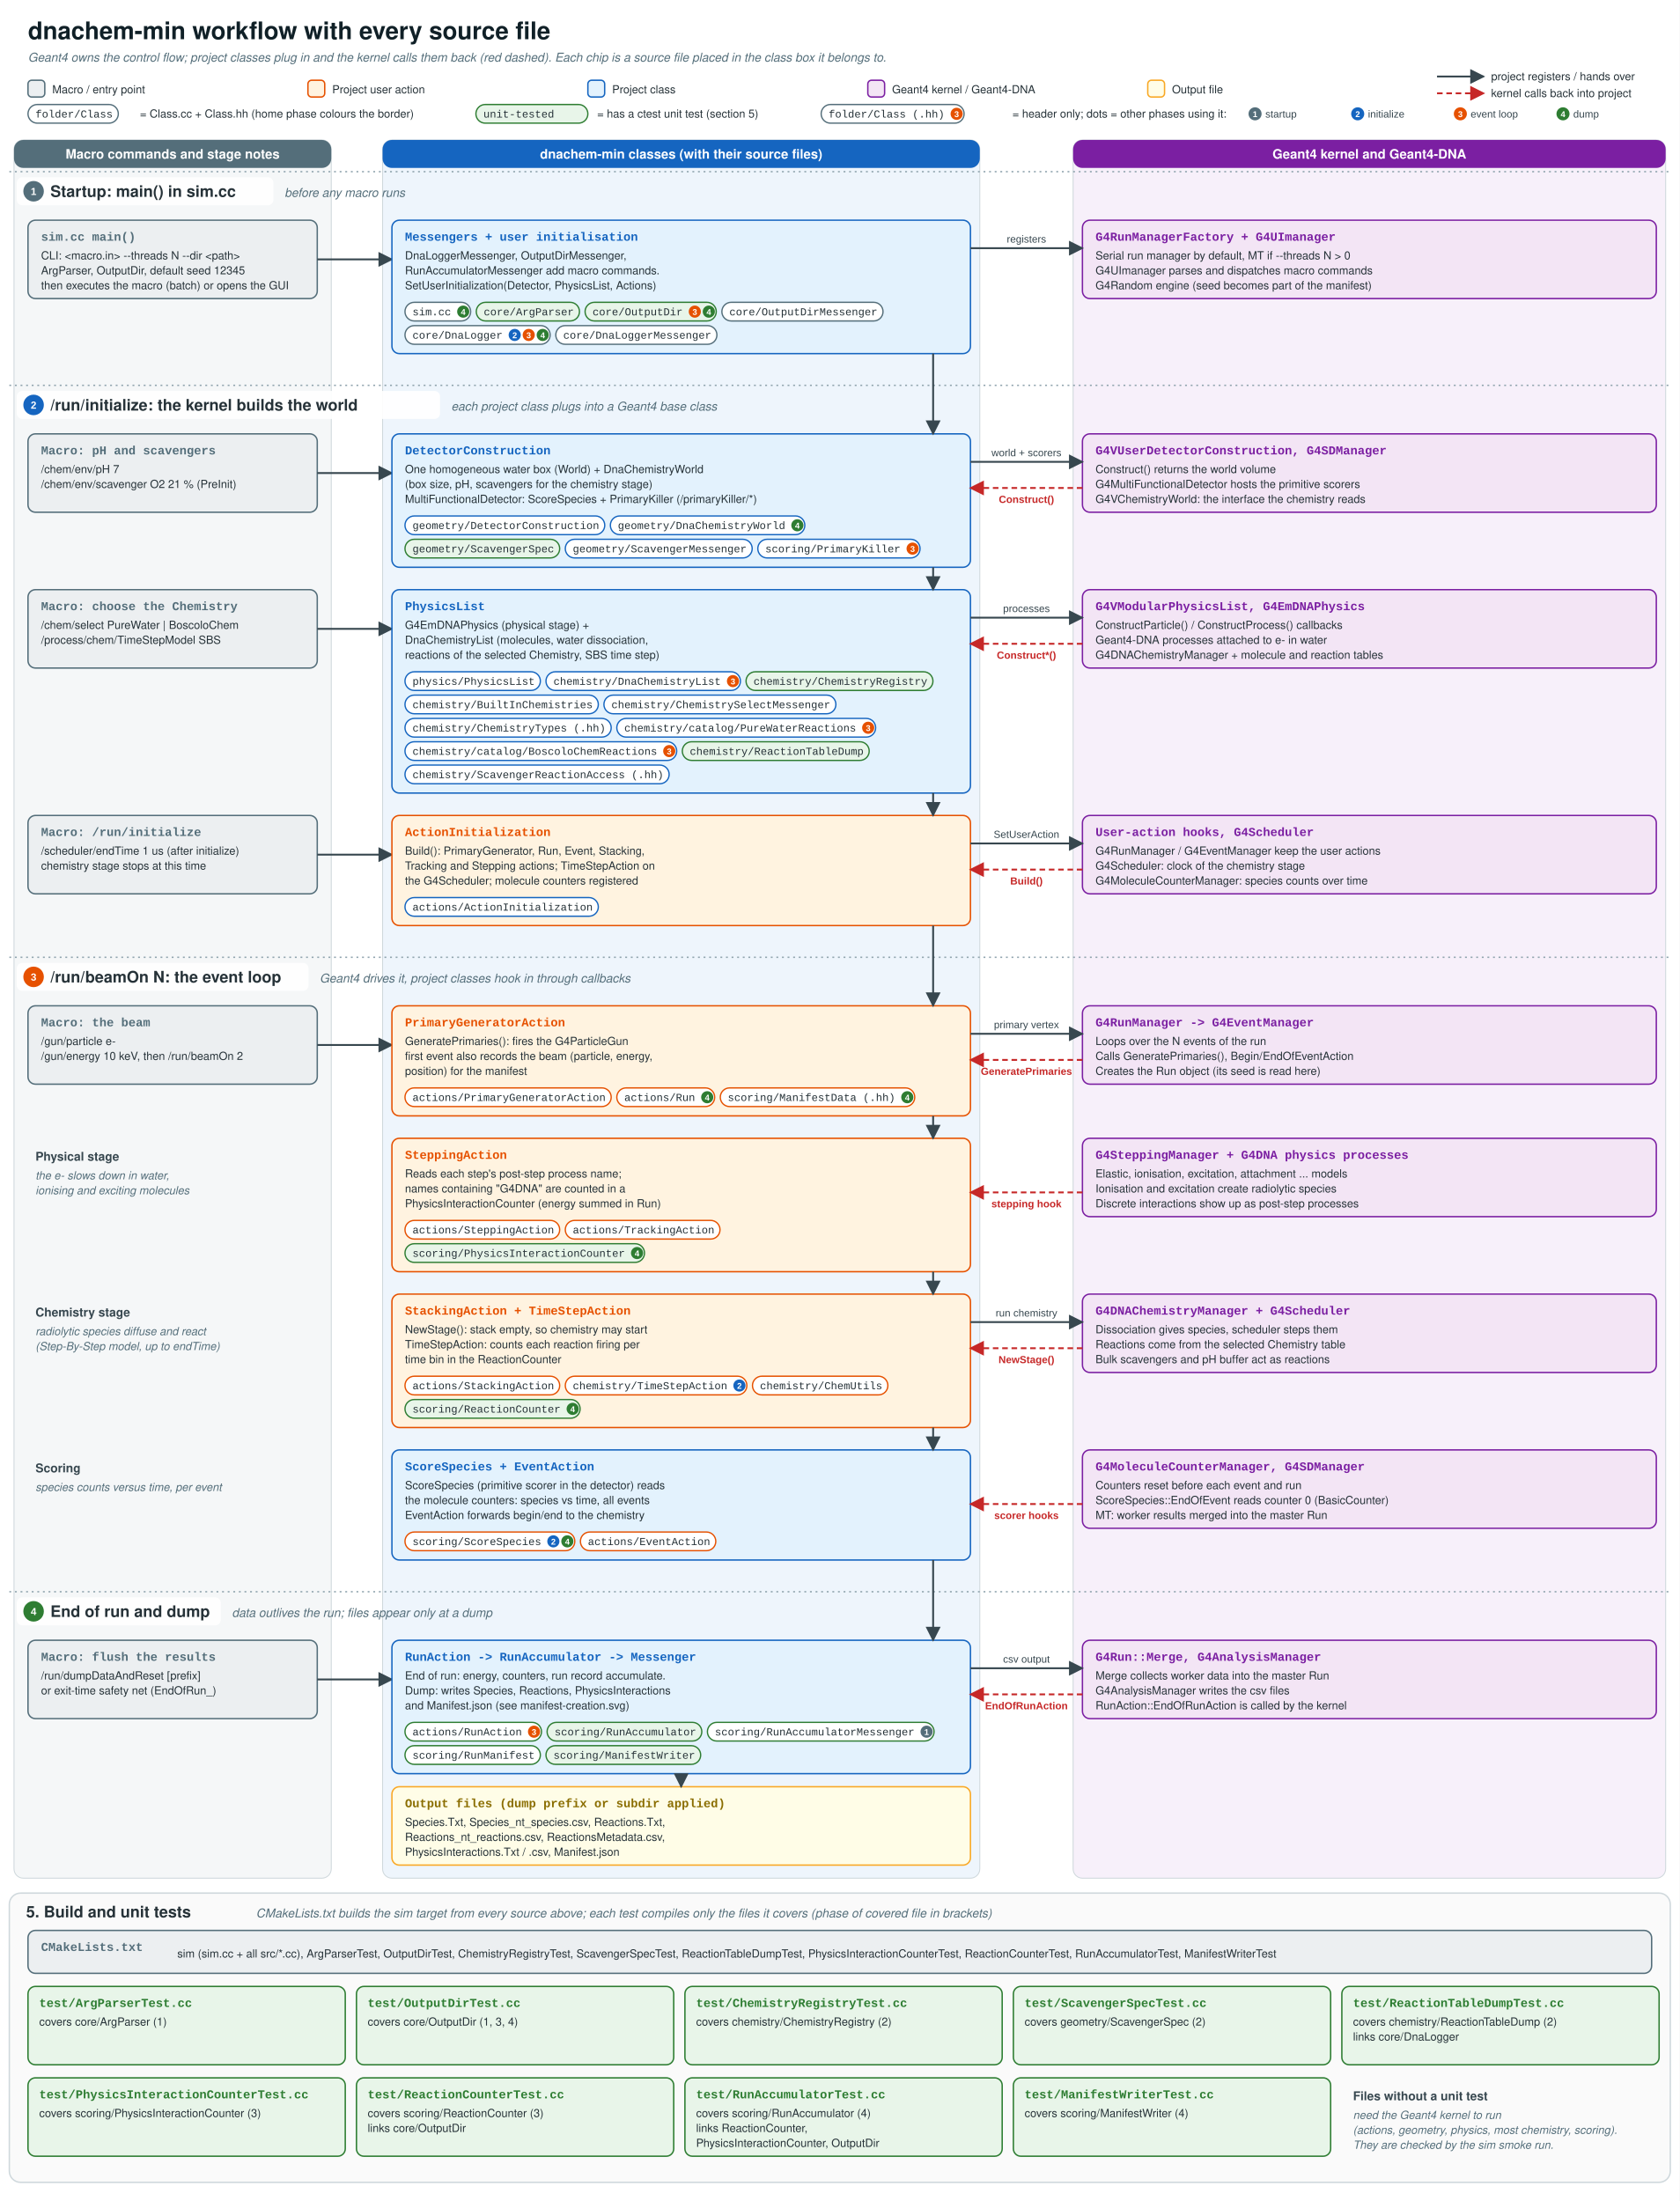
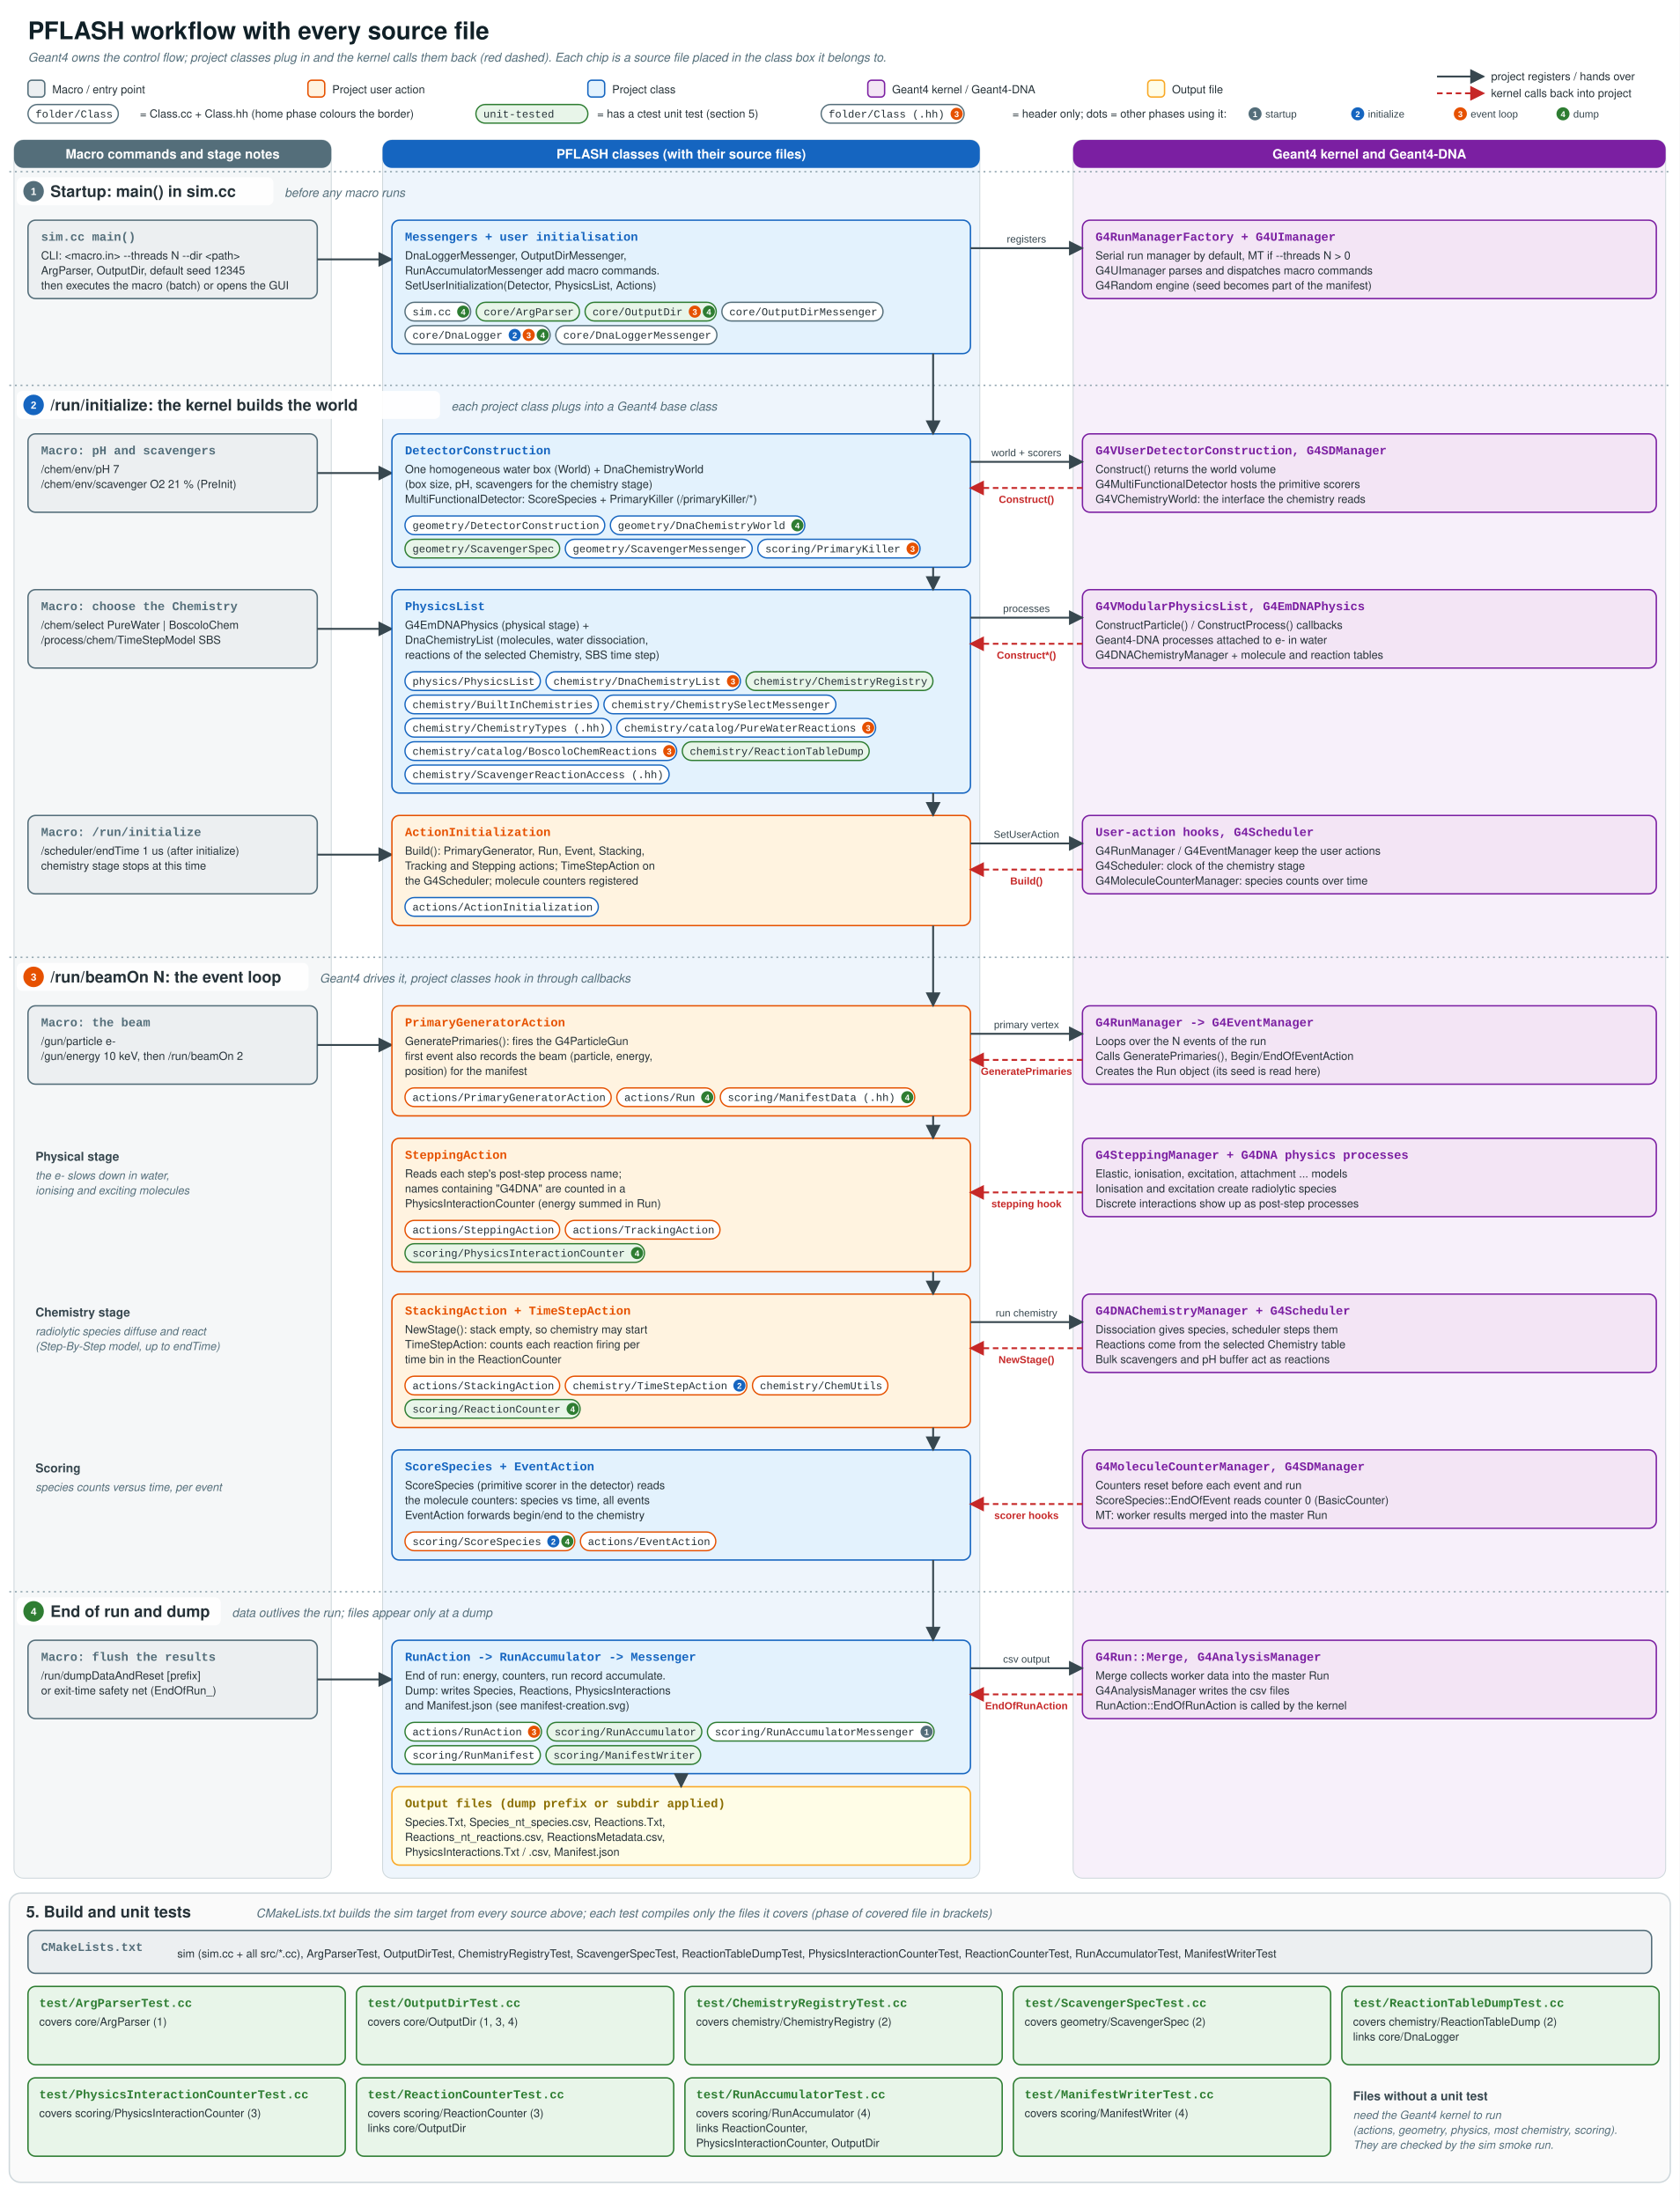
<svg xmlns="http://www.w3.org/2000/svg" viewBox="0 0 1800 2359" width="1800" height="2359" font-family="Segoe UI, Helvetica, Arial, sans-serif">
  <defs>
    <marker id="m1" viewBox="0 0 10 10" refX="9" refY="5" markerWidth="8" markerHeight="8" orient="auto">
      <path d="M0,0 L10,5 L0,10 z" fill="#37474f" />
    </marker>
    <marker id="m2" viewBox="0 0 10 10" refX="9" refY="5" markerWidth="8" markerHeight="8" orient="auto">
      <path d="M0,0 L10,5 L0,10 z" fill="#c62828" />
    </marker>
    <style>
.t{font:700 13px Consolas,"Courier New",monospace}
.c{font:11.5px Consolas,"Courier New",monospace;fill:#263238}
.d{font:12px "Segoe UI",Helvetica,Arial,sans-serif;fill:#263238}
.n{font:700 11px "Segoe UI",Arial,sans-serif;fill:#fff;text-anchor:middle}
.dn{font:700 9px "Segoe UI",Arial,sans-serif;fill:#fff;text-anchor:middle}
.h{font:700 17px "Segoe UI",Helvetica,Arial,sans-serif;fill:#263238}
.sub{font:italic 13px "Segoe UI",Helvetica,Arial,sans-serif;fill:#546e7a}
.lab{font:11px "Segoe UI",Arial,sans-serif;fill:#37474f}
.red{font:700 11px "Segoe UI",Arial,sans-serif;fill:#c62828}
.ttl{font:700 26px "Segoe UI",Helvetica,Arial,sans-serif;fill:#102027}
.ln{font:700 14px "Segoe UI",Helvetica,Arial,sans-serif}
.note{font:italic 12px "Segoe UI",Helvetica,Arial,sans-serif;fill:#546e7a}
.nb{font:700 13px "Segoe UI",Helvetica,Arial,sans-serif;fill:#37474f}
</style>
  </defs>
  <rect width="100%" height="100%" fill="#ffffff" />
-   <text x="30" y="42" class="ttl" text-anchor="start">dnachem-min workflow with every source file</text>
+   <text x="30" y="42" class="ttl" text-anchor="start">PFLASH workflow with every source file</text>
  <text x="30" y="66" class="sub" text-anchor="start">Geant4 owns the control flow; project classes plug in and the kernel calls them back (red dashed). Each chip is a source file placed in the class box it belongs to.</text>
  <rect x="30" y="86" width="18" height="18" rx="4" fill="#eceff1" stroke="#546e7a" stroke-width="1.5" />
  <text x="56" y="100" class="d" text-anchor="start">Macro / entry point</text>
  <rect x="330" y="86" width="18" height="18" rx="4" fill="#fff3e0" stroke="#e65100" stroke-width="1.5" />
  <text x="356" y="100" class="d" text-anchor="start">Project user action</text>
  <rect x="630" y="86" width="18" height="18" rx="4" fill="#e3f2fd" stroke="#1565c0" stroke-width="1.5" />
  <text x="656" y="100" class="d" text-anchor="start">Project class</text>
  <rect x="930" y="86" width="18" height="18" rx="4" fill="#f3e5f5" stroke="#7b1fa2" stroke-width="1.5" />
  <text x="956" y="100" class="d" text-anchor="start">Geant4 kernel / Geant4-DNA</text>
  <rect x="1230" y="86" width="18" height="18" rx="4" fill="#fffde7" stroke="#f9a825" stroke-width="1.5" />
  <text x="1256" y="100" class="d" text-anchor="start">Output file</text>
  <path d="M1540,82 L1590,82" fill="none" stroke="#37474f" stroke-width="2" marker-end="url(#m1)" />
  <text x="1598" y="86" class="d" text-anchor="start">project registers / hands over</text>
  <path d="M1540,100 L1590,100" fill="none" stroke="#c62828" stroke-width="2" stroke-dasharray="6 4" marker-end="url(#m2)" />
  <text x="1598" y="104" class="d" text-anchor="start">kernel calls back into project</text>
  <rect x="30.0" y="112" width="96.8" height="20" rx="10" fill="#ffffff" stroke="#546e7a" stroke-width="1.4" />
  <text x="38.0" y="126" class="c">folder/Class</text>
  <text x="150" y="126" class="d" text-anchor="start">= Class.cc + Class.hh (home phase colours the border)</text>
  <rect x="510" y="112" width="120" height="20" rx="10" fill="#e8f5e9" stroke="#2e7d32" stroke-width="1.4" />
  <text x="518" y="126" class="c">unit-tested</text>
  <text x="640" y="126" class="d" text-anchor="start">= has a ctest unit test (section 5)</text>
  <rect x="880.0" y="112" width="153.2" height="20" rx="10" fill="#ffffff" stroke="#546e7a" stroke-width="1.4" />
  <text x="888.0" y="126" class="c">folder/Class (.hh)</text>
  <circle cx="1025.2" cy="122" r="6.5" fill="#e65100" />
  <text x="1025.2" y="125.5" class="dn">3</text>
  <text x="1085" y="126" class="d" text-anchor="start">= header only; dots = other phases using it:</text>
  <circle cx="1345" cy="122" r="7" fill="#546e7a" />
  <text x="1345" y="125.5" class="dn">1</text>
  <text x="1356" y="126" class="lab" text-anchor="start">startup</text>
  <circle cx="1455" cy="122" r="7" fill="#1565c0" />
  <text x="1455" y="125.5" class="dn">2</text>
  <text x="1466" y="126" class="lab" text-anchor="start">initialize</text>
  <circle cx="1565" cy="122" r="7" fill="#e65100" />
  <text x="1565" y="125.5" class="dn">3</text>
  <text x="1576" y="126" class="lab" text-anchor="start">event loop</text>
  <circle cx="1675" cy="122" r="7" fill="#2e7d32" />
  <text x="1675" y="125.5" class="dn">4</text>
  <text x="1686" y="126" class="lab" text-anchor="start">dump</text>
  <rect x="15" y="150" width="340" height="1863" rx="10" fill="#f5f7f8" stroke="#cfd8dc" />
  <rect x="15" y="150" width="340" height="30" rx="10" fill="#546e7a" />
  <text x="185.0" y="170" class="ln" text-anchor="middle" fill="#ffffff">Macro commands and stage notes</text>
  <rect x="410" y="150" width="640" height="1863" rx="10" fill="#eef5fc" stroke="#cfd8dc" />
  <rect x="410" y="150" width="640" height="30" rx="10" fill="#1565c0" />
-   <text x="730.0" y="170" class="ln" text-anchor="middle" fill="#ffffff">dnachem-min classes (with their source files)</text>
+   <text x="730.0" y="170" class="ln" text-anchor="middle" fill="#ffffff">PFLASH classes (with their source files)</text>
  <rect x="1150" y="150" width="635" height="1863" rx="10" fill="#f7f0fa" stroke="#cfd8dc" />
  <rect x="1150" y="150" width="635" height="30" rx="10" fill="#7b1fa2" />
  <text x="1467.5" y="170" class="ln" text-anchor="middle" fill="#ffffff">Geant4 kernel and Geant4-DNA</text>
  <line x1="10" y1="184" x2="1790" y2="184" stroke="#90a4ae" stroke-width="1.5" stroke-dasharray="2 4" />
  <rect x="18" y="190" width="275.0" height="30" rx="6" fill="#ffffff" opacity="0.92" />
  <circle cx="36" cy="205" r="11" fill="#546e7a" />
  <text x="36" y="209" class="n">1</text>
  <text x="54" y="211" class="h" text-anchor="start">Startup: main() in sim.cc</text>
  <text x="305.0" y="211" class="sub" text-anchor="start">before any macro runs</text>
  <rect x="30" y="236" width="310" height="84" rx="8" fill="#eceff1" stroke="#546e7a" stroke-width="1.5" />
  <text x="44" y="258" class="t" fill="#546e7a">sim.cc  main()</text>
  <text x="44" y="278" class="d">CLI: &lt;macro.in&gt; --threads N --dir &lt;path&gt;</text>
  <text x="44" y="294" class="d">ArgParser, OutputDir, default seed 12345</text>
  <text x="44" y="310" class="d">then executes the macro (batch) or opens the GUI</text>
  <path d="M340,278 L420,278" fill="none" stroke="#37474f" stroke-width="2" marker-end="url(#m1)" />
  <rect x="420" y="236" width="620" height="143" rx="8" fill="#e3f2fd" stroke="#1565c0" stroke-width="1.5" />
  <text x="434" y="258" class="t" fill="#1565c0">Messengers + user initialisation</text>
  <text x="434" y="278" class="d">DnaLoggerMessenger, OutputDirMessenger,</text>
  <text x="434" y="294" class="d">RunAccumulatorMessenger add macro commands.</text>
  <text x="434" y="310" class="d">SetUserInitialization(Detector, PhysicsList, Actions)</text>
  <rect x="434.0" y="324" width="70.4" height="20" rx="10" fill="#ffffff" stroke="#546e7a" stroke-width="1.4" />
  <text x="442.0" y="338" class="c">sim.cc</text>
  <circle cx="496.4" cy="334" r="6.5" fill="#2e7d32" />
  <text x="496.4" y="337.5" class="dn">4</text>
  <rect x="510.4" y="324" width="110.6" height="20" rx="10" fill="#e8f5e9" stroke="#2e7d32" stroke-width="1.4" />
  <text x="518.4" y="338" class="c">core/ArgParser</text>
  <rect x="627.0" y="324" width="140.6" height="20" rx="10" fill="#e8f5e9" stroke="#2e7d32" stroke-width="1.4" />
  <text x="635.0" y="338" class="c">core/OutputDir</text>
  <circle cx="744.6" cy="334" r="6.5" fill="#e65100" />
  <text x="744.6" y="337.5" class="dn">3</text>
  <circle cx="759.6" cy="334" r="6.5" fill="#2e7d32" />
  <text x="759.6" y="337.5" class="dn">4</text>
  <rect x="773.6" y="324" width="172.7" height="20" rx="10" fill="#ffffff" stroke="#546e7a" stroke-width="1.4" />
  <text x="781.6" y="338" class="c">core/OutputDirMessenger</text>
  <rect x="434.0" y="349" width="155.6" height="20" rx="10" fill="#ffffff" stroke="#546e7a" stroke-width="1.4" />
  <text x="442.0" y="363" class="c">core/DnaLogger</text>
  <circle cx="551.6" cy="359" r="6.5" fill="#1565c0" />
  <text x="551.6" y="362.5" class="dn">2</text>
  <circle cx="566.6" cy="359" r="6.5" fill="#e65100" />
  <text x="566.6" y="362.5" class="dn">3</text>
  <circle cx="581.6" cy="359" r="6.5" fill="#2e7d32" />
  <text x="581.6" y="362.5" class="dn">4</text>
  <rect x="595.6" y="349" width="172.7" height="20" rx="10" fill="#ffffff" stroke="#546e7a" stroke-width="1.4" />
  <text x="603.6" y="363" class="c">core/DnaLoggerMessenger</text>
  <rect x="1160" y="236" width="615" height="84" rx="8" fill="#f3e5f5" stroke="#7b1fa2" stroke-width="1.5" />
  <text x="1174" y="258" class="t" fill="#7b1fa2">G4RunManagerFactory + G4UImanager</text>
  <text x="1174" y="278" class="d">Serial run manager by default, MT if --threads N &gt; 0</text>
  <text x="1174" y="294" class="d">G4UImanager parses and dispatches macro commands</text>
  <text x="1174" y="310" class="d">G4Random engine (seed becomes part of the manifest)</text>
  <path d="M1040,266 L1160,266" fill="none" stroke="#37474f" stroke-width="2" marker-end="url(#m1)" />
  <text x="1100.0" y="260" class="lab" text-anchor="middle">registers</text>
  <line x1="10" y1="413" x2="1790" y2="413" stroke="#90a4ae" stroke-width="1.5" stroke-dasharray="2 4" />
  <rect x="18" y="419" width="453.6" height="30" rx="6" fill="#ffffff" opacity="0.92" />
  <circle cx="36" cy="434" r="11" fill="#1565c0" />
  <text x="36" y="438" class="n">2</text>
  <text x="54" y="440" class="h" text-anchor="start">/run/initialize: the kernel builds the world</text>
  <text x="483.6" y="440" class="sub" text-anchor="start">each project class plugs into a Geant4 base class</text>
  <rect x="30" y="465" width="310" height="84" rx="8" fill="#eceff1" stroke="#546e7a" stroke-width="1.5" />
  <text x="44" y="487" class="t" fill="#546e7a">Macro: pH and scavengers</text>
  <text x="44" y="507" class="d">/chem/env/pH 7</text>
  <text x="44" y="523" class="d">/chem/env/scavenger O2 21 %   (PreInit)</text>
  <path d="M340,507 L420,507" fill="none" stroke="#37474f" stroke-width="2" marker-end="url(#m1)" />
  <rect x="420" y="465" width="620" height="143" rx="8" fill="#e3f2fd" stroke="#1565c0" stroke-width="1.5" />
  <text x="434" y="487" class="t" fill="#1565c0">DetectorConstruction</text>
  <text x="434" y="507" class="d">One homogeneous water box (World) + DnaChemistryWorld</text>
  <text x="434" y="523" class="d">(box size, pH, scavengers for the chemistry stage)</text>
  <text x="434" y="539" class="d">MultiFunctionalDetector: ScoreSpecies + PrimaryKiller (/primaryKiller/*)</text>
  <rect x="434.0" y="553" width="214.1" height="20" rx="10" fill="#ffffff" stroke="#1565c0" stroke-width="1.4" />
  <text x="442.0" y="567" class="c">geometry/DetectorConstruction</text>
  <rect x="654.1" y="553" width="208.4" height="20" rx="10" fill="#ffffff" stroke="#1565c0" stroke-width="1.4" />
  <text x="662.1" y="567" class="c">geometry/DnaChemistryWorld</text>
  <circle cx="854.5" cy="563" r="6.5" fill="#2e7d32" />
  <text x="854.5" y="566.5" class="dn">4</text>
  <rect x="434.0" y="578" width="165.8" height="20" rx="10" fill="#e8f5e9" stroke="#2e7d32" stroke-width="1.4" />
  <text x="442.0" y="592" class="c">geometry/ScavengerSpec</text>
  <rect x="605.8" y="578" width="200.3" height="20" rx="10" fill="#ffffff" stroke="#1565c0" stroke-width="1.4" />
  <text x="613.8" y="592" class="c">geometry/ScavengerMessenger</text>
  <rect x="812.1" y="578" width="173.9" height="20" rx="10" fill="#ffffff" stroke="#1565c0" stroke-width="1.4" />
  <text x="820.1" y="592" class="c">scoring/PrimaryKiller</text>
  <circle cx="978.0" cy="588" r="6.5" fill="#e65100" />
  <text x="978.0" y="591.5" class="dn">3</text>
  <rect x="1160" y="465" width="615" height="84" rx="8" fill="#f3e5f5" stroke="#7b1fa2" stroke-width="1.5" />
  <text x="1174" y="487" class="t" fill="#7b1fa2">G4VUserDetectorConstruction, G4SDManager</text>
  <text x="1174" y="507" class="d">Construct() returns the world volume</text>
  <text x="1174" y="523" class="d">G4MultiFunctionalDetector hosts the primitive scorers</text>
  <text x="1174" y="539" class="d">G4VChemistryWorld: the interface the chemistry reads</text>
  <path d="M1040,495 L1160,495" fill="none" stroke="#37474f" stroke-width="2" marker-end="url(#m1)" />
  <text x="1100.0" y="489" class="lab" text-anchor="middle">world + scorers</text>
  <path d="M1160,523 L1040,523" fill="none" stroke="#c62828" stroke-width="2" stroke-dasharray="6 4" marker-end="url(#m2)" />
  <text x="1100.0" y="539" class="red" text-anchor="middle">Construct()</text>
  <rect x="30" y="632" width="310" height="84" rx="8" fill="#eceff1" stroke="#546e7a" stroke-width="1.5" />
  <text x="44" y="654" class="t" fill="#546e7a">Macro: choose the Chemistry</text>
  <text x="44" y="674" class="d">/chem/select PureWater | BoscoloChem</text>
  <text x="44" y="690" class="d">/process/chem/TimeStepModel SBS</text>
  <path d="M340,674 L420,674" fill="none" stroke="#37474f" stroke-width="2" marker-end="url(#m1)" />
  <rect x="420" y="632" width="620" height="218" rx="8" fill="#e3f2fd" stroke="#1565c0" stroke-width="1.5" />
  <text x="434" y="654" class="t" fill="#1565c0">PhysicsList</text>
  <text x="434" y="674" class="d">G4EmDNAPhysics (physical stage) +</text>
  <text x="434" y="690" class="d">DnaChemistryList (molecules, water dissociation,</text>
  <text x="434" y="706" class="d">reactions of the selected Chemistry, SBS time step)</text>
  <rect x="434.0" y="720" width="145.1" height="20" rx="10" fill="#ffffff" stroke="#1565c0" stroke-width="1.4" />
  <text x="442.0" y="734" class="c">physics/PhysicsList</text>
  <rect x="585.1" y="720" width="208.4" height="20" rx="10" fill="#ffffff" stroke="#1565c0" stroke-width="1.4" />
  <text x="593.1" y="734" class="c">chemistry/DnaChemistryList</text>
  <circle cx="785.5" cy="730" r="6.5" fill="#e65100" />
  <text x="785.5" y="733.5" class="dn">3</text>
  <rect x="799.5" y="720" width="200.3" height="20" rx="10" fill="#e8f5e9" stroke="#2e7d32" stroke-width="1.4" />
  <text x="807.5" y="734" class="c">chemistry/ChemistryRegistry</text>
  <rect x="434.0" y="745" width="207.2" height="20" rx="10" fill="#ffffff" stroke="#1565c0" stroke-width="1.4" />
  <text x="442.0" y="759" class="c">chemistry/BuiltInChemistries</text>
  <rect x="647.2" y="745" width="248.6" height="20" rx="10" fill="#ffffff" stroke="#1565c0" stroke-width="1.4" />
  <text x="655.2" y="759" class="c">chemistry/ChemistrySelectMessenger</text>
  <rect x="434.0" y="770" width="221.0" height="20" rx="10" fill="#ffffff" stroke="#1565c0" stroke-width="1.4" />
  <text x="442.0" y="784" class="c">chemistry/ChemistryTypes (.hh)</text>
  <rect x="661.0" y="770" width="277.4" height="20" rx="10" fill="#ffffff" stroke="#1565c0" stroke-width="1.4" />
  <text x="669.0" y="784" class="c">chemistry/catalog/PureWaterReactions</text>
  <circle cx="930.4" cy="780" r="6.5" fill="#e65100" />
  <text x="930.4" y="783.5" class="dn">3</text>
  <rect x="434.0" y="795" width="291.2" height="20" rx="10" fill="#ffffff" stroke="#1565c0" stroke-width="1.4" />
  <text x="442.0" y="809" class="c">chemistry/catalog/BoscoloChemReactions</text>
  <circle cx="717.2" cy="805" r="6.5" fill="#e65100" />
  <text x="717.2" y="808.5" class="dn">3</text>
  <rect x="731.2" y="795" width="200.3" height="20" rx="10" fill="#e8f5e9" stroke="#2e7d32" stroke-width="1.4" />
  <text x="739.2" y="809" class="c">chemistry/ReactionTableDump</text>
  <rect x="434.0" y="820" width="283.1" height="20" rx="10" fill="#ffffff" stroke="#1565c0" stroke-width="1.4" />
  <text x="442.0" y="834" class="c">chemistry/ScavengerReactionAccess (.hh)</text>
  <rect x="1160" y="632" width="615" height="84" rx="8" fill="#f3e5f5" stroke="#7b1fa2" stroke-width="1.5" />
  <text x="1174" y="654" class="t" fill="#7b1fa2">G4VModularPhysicsList, G4EmDNAPhysics</text>
  <text x="1174" y="674" class="d">ConstructParticle() / ConstructProcess() callbacks</text>
  <text x="1174" y="690" class="d">Geant4-DNA processes attached to e- in water</text>
  <text x="1174" y="706" class="d">G4DNAChemistryManager + molecule and reaction tables</text>
  <path d="M1040,662 L1160,662" fill="none" stroke="#37474f" stroke-width="2" marker-end="url(#m1)" />
  <text x="1100.0" y="656" class="lab" text-anchor="middle">processes</text>
  <path d="M1160,690 L1040,690" fill="none" stroke="#c62828" stroke-width="2" stroke-dasharray="6 4" marker-end="url(#m2)" />
  <text x="1100.0" y="706" class="red" text-anchor="middle">Construct*()</text>
  <rect x="30" y="874" width="310" height="84" rx="8" fill="#eceff1" stroke="#546e7a" stroke-width="1.5" />
  <text x="44" y="896" class="t" fill="#546e7a">Macro: /run/initialize</text>
  <text x="44" y="916" class="d">/scheduler/endTime 1 us   (after initialize)</text>
  <text x="44" y="932" class="d">chemistry stage stops at this time</text>
  <path d="M340,916 L420,916" fill="none" stroke="#37474f" stroke-width="2" marker-end="url(#m1)" />
  <rect x="420" y="874" width="620" height="118" rx="8" fill="#fff3e0" stroke="#e65100" stroke-width="1.5" />
  <text x="434" y="896" class="t" fill="#e65100">ActionInitialization</text>
  <text x="434" y="916" class="d">Build(): PrimaryGenerator, Run, Event, Stacking,</text>
  <text x="434" y="932" class="d">Tracking and Stepping actions; TimeStepAction on</text>
  <text x="434" y="948" class="d">the G4Scheduler; molecule counters registered</text>
  <rect x="434.0" y="962" width="207.2" height="20" rx="10" fill="#ffffff" stroke="#1565c0" stroke-width="1.4" />
  <text x="442.0" y="976" class="c">actions/ActionInitialization</text>
  <rect x="1160" y="874" width="615" height="84" rx="8" fill="#f3e5f5" stroke="#7b1fa2" stroke-width="1.5" />
  <text x="1174" y="896" class="t" fill="#7b1fa2">User-action hooks, G4Scheduler</text>
  <text x="1174" y="916" class="d">G4RunManager / G4EventManager keep the user actions</text>
  <text x="1174" y="932" class="d">G4Scheduler: clock of the chemistry stage</text>
  <text x="1174" y="948" class="d">G4MoleculeCounterManager: species counts over time</text>
  <path d="M1040,904 L1160,904" fill="none" stroke="#37474f" stroke-width="2" marker-end="url(#m1)" />
  <text x="1100.0" y="898" class="lab" text-anchor="middle">SetUserAction</text>
  <path d="M1160,932 L1040,932" fill="none" stroke="#c62828" stroke-width="2" stroke-dasharray="6 4" marker-end="url(#m2)" />
  <text x="1100.0" y="948" class="red" text-anchor="middle">Build()</text>
  <line x1="10" y1="1026" x2="1790" y2="1026" stroke="#90a4ae" stroke-width="1.5" stroke-dasharray="2 4" />
  <rect x="18" y="1032" width="312.6" height="30" rx="6" fill="#ffffff" opacity="0.92" />
  <circle cx="36" cy="1047" r="11" fill="#e65100" />
  <text x="36" y="1051" class="n">3</text>
  <text x="54" y="1053" class="h" text-anchor="start">/run/beamOn N: the event loop</text>
  <text x="342.6" y="1053" class="sub" text-anchor="start">Geant4 drives it, project classes hook in through callbacks</text>
  <rect x="30" y="1078" width="310" height="84" rx="8" fill="#eceff1" stroke="#546e7a" stroke-width="1.5" />
  <text x="44" y="1100" class="t" fill="#546e7a">Macro: the beam</text>
  <text x="44" y="1120" class="d">/gun/particle e-</text>
  <text x="44" y="1136" class="d">/gun/energy 10 keV,  then /run/beamOn 2</text>
  <path d="M340,1120 L420,1120" fill="none" stroke="#37474f" stroke-width="2" marker-end="url(#m1)" />
  <rect x="420" y="1078" width="620" height="118" rx="8" fill="#fff3e0" stroke="#e65100" stroke-width="1.5" />
  <text x="434" y="1100" class="t" fill="#e65100">PrimaryGeneratorAction</text>
  <text x="434" y="1120" class="d">GeneratePrimaries(): fires the G4ParticleGun</text>
  <text x="434" y="1136" class="d">first event also records the beam (particle, energy,</text>
  <text x="434" y="1152" class="d">position) for the manifest</text>
  <rect x="434.0" y="1166" width="221.0" height="20" rx="10" fill="#ffffff" stroke="#e65100" stroke-width="1.4" />
  <text x="442.0" y="1180" class="c">actions/PrimaryGeneratorAction</text>
  <rect x="661.0" y="1166" width="104.9" height="20" rx="10" fill="#ffffff" stroke="#e65100" stroke-width="1.4" />
  <text x="669.0" y="1180" class="c">actions/Run</text>
  <circle cx="757.9" cy="1176" r="6.5" fill="#2e7d32" />
  <text x="757.9" y="1179.5" class="dn">4</text>
  <rect x="771.9" y="1166" width="208.4" height="20" rx="10" fill="#ffffff" stroke="#e65100" stroke-width="1.4" />
  <text x="779.9" y="1180" class="c">scoring/ManifestData (.hh)</text>
  <circle cx="972.3" cy="1176" r="6.5" fill="#2e7d32" />
  <text x="972.3" y="1179.5" class="dn">4</text>
  <rect x="1160" y="1078" width="615" height="84" rx="8" fill="#f3e5f5" stroke="#7b1fa2" stroke-width="1.5" />
  <text x="1174" y="1100" class="t" fill="#7b1fa2">G4RunManager -&gt; G4EventManager</text>
  <text x="1174" y="1120" class="d">Loops over the N events of the run</text>
  <text x="1174" y="1136" class="d">Calls GeneratePrimaries(), Begin/EndOfEventAction</text>
  <text x="1174" y="1152" class="d">Creates the Run object (its seed is read here)</text>
  <path d="M1040,1108 L1160,1108" fill="none" stroke="#37474f" stroke-width="2" marker-end="url(#m1)" />
  <text x="1100.0" y="1102" class="lab" text-anchor="middle">primary vertex</text>
  <path d="M1160,1136 L1040,1136" fill="none" stroke="#c62828" stroke-width="2" stroke-dasharray="6 4" marker-end="url(#m2)" />
  <text x="1100.0" y="1152" class="red" text-anchor="middle">GeneratePrimaries</text>
  <text x="38" y="1244" class="nb" text-anchor="start">Physical stage</text>
  <text x="38" y="1264" class="note" text-anchor="start">the e- slows down in water,</text>
  <text x="38" y="1280" class="note" text-anchor="start">ionising and exciting molecules</text>
  <rect x="420" y="1220" width="620" height="143" rx="8" fill="#fff3e0" stroke="#e65100" stroke-width="1.5" />
  <text x="434" y="1242" class="t" fill="#e65100">SteppingAction</text>
  <text x="434" y="1262" class="d">Reads each step's post-step process name;</text>
  <text x="434" y="1278" class="d">names containing "G4DNA" are counted in a</text>
  <text x="434" y="1294" class="d">PhysicsInteractionCounter (energy summed in Run)</text>
  <rect x="434.0" y="1308" width="165.8" height="20" rx="10" fill="#ffffff" stroke="#e65100" stroke-width="1.4" />
  <text x="442.0" y="1322" class="c">actions/SteppingAction</text>
  <rect x="605.8" y="1308" width="165.8" height="20" rx="10" fill="#ffffff" stroke="#e65100" stroke-width="1.4" />
  <text x="613.8" y="1322" class="c">actions/TrackingAction</text>
  <rect x="434.0" y="1333" width="256.7" height="20" rx="10" fill="#e8f5e9" stroke="#2e7d32" stroke-width="1.4" />
  <text x="442.0" y="1347" class="c">scoring/PhysicsInteractionCounter</text>
  <circle cx="682.7" cy="1343" r="6.5" fill="#2e7d32" />
  <text x="682.7" y="1346.5" class="dn">4</text>
  <rect x="1160" y="1220" width="615" height="84" rx="8" fill="#f3e5f5" stroke="#7b1fa2" stroke-width="1.5" />
  <text x="1174" y="1242" class="t" fill="#7b1fa2">G4SteppingManager + G4DNA physics processes</text>
  <text x="1174" y="1262" class="d">Elastic, ionisation, excitation, attachment ... models</text>
  <text x="1174" y="1278" class="d">Ionisation and excitation create radiolytic species</text>
  <text x="1174" y="1294" class="d">Discrete interactions show up as post-step processes</text>
  <path d="M1160,1278 L1040,1278" fill="none" stroke="#c62828" stroke-width="2" stroke-dasharray="6 4" marker-end="url(#m2)" />
  <text x="1100.0" y="1294" class="red" text-anchor="middle">stepping hook</text>
  <text x="38" y="1411" class="nb" text-anchor="start">Chemistry stage</text>
  <text x="38" y="1431" class="note" text-anchor="start">radiolytic species diffuse and react</text>
  <text x="38" y="1447" class="note" text-anchor="start">(Step-By-Step model, up to endTime)</text>
  <rect x="420" y="1387" width="620" height="143" rx="8" fill="#fff3e0" stroke="#e65100" stroke-width="1.5" />
  <text x="434" y="1409" class="t" fill="#e65100">StackingAction + TimeStepAction</text>
  <text x="434" y="1429" class="d">NewStage(): stack empty, so chemistry may start</text>
  <text x="434" y="1445" class="d">TimeStepAction: counts each reaction firing per</text>
  <text x="434" y="1461" class="d">time bin in the ReactionCounter</text>
  <rect x="434.0" y="1475" width="165.8" height="20" rx="10" fill="#ffffff" stroke="#e65100" stroke-width="1.4" />
  <text x="442.0" y="1489" class="c">actions/StackingAction</text>
  <rect x="605.8" y="1475" width="194.6" height="20" rx="10" fill="#ffffff" stroke="#e65100" stroke-width="1.4" />
  <text x="613.8" y="1489" class="c">chemistry/TimeStepAction</text>
  <circle cx="792.4" cy="1485" r="6.5" fill="#1565c0" />
  <text x="792.4" y="1488.5" class="dn">2</text>
  <rect x="806.4" y="1475" width="145.1" height="20" rx="10" fill="#ffffff" stroke="#e65100" stroke-width="1.4" />
  <text x="814.4" y="1489" class="c">chemistry/ChemUtils</text>
  <rect x="434.0" y="1500" width="187.7" height="20" rx="10" fill="#e8f5e9" stroke="#2e7d32" stroke-width="1.4" />
  <text x="442.0" y="1514" class="c">scoring/ReactionCounter</text>
  <circle cx="613.7" cy="1510" r="6.5" fill="#2e7d32" />
  <text x="613.7" y="1513.5" class="dn">4</text>
  <rect x="1160" y="1387" width="615" height="84" rx="8" fill="#f3e5f5" stroke="#7b1fa2" stroke-width="1.5" />
  <text x="1174" y="1409" class="t" fill="#7b1fa2">G4DNAChemistryManager + G4Scheduler</text>
  <text x="1174" y="1429" class="d">Dissociation gives species, scheduler steps them</text>
  <text x="1174" y="1445" class="d">Reactions come from the selected Chemistry table</text>
  <text x="1174" y="1461" class="d">Bulk scavengers and pH buffer act as reactions</text>
  <path d="M1040,1417 L1160,1417" fill="none" stroke="#37474f" stroke-width="2" marker-end="url(#m1)" />
  <text x="1100.0" y="1411" class="lab" text-anchor="middle">run chemistry</text>
  <path d="M1160,1445 L1040,1445" fill="none" stroke="#c62828" stroke-width="2" stroke-dasharray="6 4" marker-end="url(#m2)" />
  <text x="1100.0" y="1461" class="red" text-anchor="middle">NewStage()</text>
  <text x="38" y="1578" class="nb" text-anchor="start">Scoring</text>
  <text x="38" y="1598" class="note" text-anchor="start">species counts versus time, per event</text>
  <rect x="420" y="1554" width="620" height="118" rx="8" fill="#e3f2fd" stroke="#1565c0" stroke-width="1.5" />
  <text x="434" y="1576" class="t" fill="#1565c0">ScoreSpecies + EventAction</text>
  <text x="434" y="1596" class="d">ScoreSpecies (primitive scorer in the detector) reads</text>
  <text x="434" y="1612" class="d">the molecule counters: species vs time, all events</text>
  <text x="434" y="1628" class="d">EventAction forwards begin/end to the chemistry</text>
  <rect x="434.0" y="1642" width="182.0" height="20" rx="10" fill="#ffffff" stroke="#e65100" stroke-width="1.4" />
  <text x="442.0" y="1656" class="c">scoring/ScoreSpecies</text>
  <circle cx="593.0" cy="1652" r="6.5" fill="#1565c0" />
  <text x="593.0" y="1655.5" class="dn">2</text>
  <circle cx="608.0" cy="1652" r="6.5" fill="#2e7d32" />
  <text x="608.0" y="1655.5" class="dn">4</text>
  <rect x="622.0" y="1642" width="145.1" height="20" rx="10" fill="#ffffff" stroke="#e65100" stroke-width="1.4" />
  <text x="630.0" y="1656" class="c">actions/EventAction</text>
  <rect x="1160" y="1554" width="615" height="84" rx="8" fill="#f3e5f5" stroke="#7b1fa2" stroke-width="1.5" />
  <text x="1174" y="1576" class="t" fill="#7b1fa2">G4MoleculeCounterManager, G4SDManager</text>
  <text x="1174" y="1596" class="d">Counters reset before each event and run</text>
  <text x="1174" y="1612" class="d">ScoreSpecies::EndOfEvent reads counter 0 (BasicCounter)</text>
  <text x="1174" y="1628" class="d">MT: worker results merged into the master Run</text>
  <path d="M1160,1612 L1040,1612" fill="none" stroke="#c62828" stroke-width="2" stroke-dasharray="6 4" marker-end="url(#m2)" />
  <text x="1100.0" y="1628" class="red" text-anchor="middle">scorer hooks</text>
  <line x1="10" y1="1706" x2="1790" y2="1706" stroke="#90a4ae" stroke-width="1.5" stroke-dasharray="2 4" />
  <rect x="18" y="1712" width="218.6" height="30" rx="6" fill="#ffffff" opacity="0.92" />
  <circle cx="36" cy="1727" r="11" fill="#2e7d32" />
  <text x="36" y="1731" class="n">4</text>
  <text x="54" y="1733" class="h" text-anchor="start">End of run and dump</text>
  <text x="248.6" y="1733" class="sub" text-anchor="start">data outlives the run; files appear only at a dump</text>
  <rect x="30" y="1758" width="310" height="84" rx="8" fill="#eceff1" stroke="#546e7a" stroke-width="1.5" />
  <text x="44" y="1780" class="t" fill="#546e7a">Macro: flush the results</text>
  <text x="44" y="1800" class="d">/run/dumpDataAndReset [prefix]</text>
  <text x="44" y="1816" class="d">or exit-time safety net (EndOfRun_)</text>
  <path d="M340,1800 L420,1800" fill="none" stroke="#37474f" stroke-width="2" marker-end="url(#m1)" />
  <rect x="420" y="1758" width="620" height="143" rx="8" fill="#e3f2fd" stroke="#1565c0" stroke-width="1.5" />
  <text x="434" y="1780" class="t" fill="#1565c0">RunAction -&gt; RunAccumulator -&gt; Messenger</text>
  <text x="434" y="1800" class="d">End of run: energy, counters, run record accumulate.</text>
  <text x="434" y="1816" class="d">Dump: writes Species, Reactions, PhysicsInteractions</text>
  <text x="434" y="1832" class="d">and Manifest.json (see manifest-creation.svg)</text>
  <rect x="434.0" y="1846" width="146.3" height="20" rx="10" fill="#ffffff" stroke="#2e7d32" stroke-width="1.4" />
  <text x="442.0" y="1860" class="c">actions/RunAction</text>
  <circle cx="572.3" cy="1856" r="6.5" fill="#e65100" />
  <text x="572.3" y="1859.5" class="dn">3</text>
  <rect x="586.3" y="1846" width="165.8" height="20" rx="10" fill="#e8f5e9" stroke="#2e7d32" stroke-width="1.4" />
  <text x="594.3" y="1860" class="c">scoring/RunAccumulator</text>
  <rect x="758.1" y="1846" width="242.9" height="20" rx="10" fill="#ffffff" stroke="#2e7d32" stroke-width="1.4" />
  <text x="766.1" y="1860" class="c">scoring/RunAccumulatorMessenger</text>
  <circle cx="993.0" cy="1856" r="6.5" fill="#546e7a" />
  <text x="993.0" y="1859.5" class="dn">1</text>
  <rect x="434.0" y="1871" width="145.1" height="20" rx="10" fill="#ffffff" stroke="#2e7d32" stroke-width="1.4" />
  <text x="442.0" y="1885" class="c">scoring/RunManifest</text>
  <rect x="585.1" y="1871" width="165.8" height="20" rx="10" fill="#e8f5e9" stroke="#2e7d32" stroke-width="1.4" />
  <text x="593.1" y="1885" class="c">scoring/ManifestWriter</text>
  <rect x="1160" y="1758" width="615" height="84" rx="8" fill="#f3e5f5" stroke="#7b1fa2" stroke-width="1.5" />
  <text x="1174" y="1780" class="t" fill="#7b1fa2">G4Run::Merge, G4AnalysisManager</text>
  <text x="1174" y="1800" class="d">Merge collects worker data into the master Run</text>
  <text x="1174" y="1816" class="d">G4AnalysisManager writes the csv files</text>
  <text x="1174" y="1832" class="d">RunAction::EndOfRunAction is called by the kernel</text>
  <path d="M1040,1788 L1160,1788" fill="none" stroke="#37474f" stroke-width="2" marker-end="url(#m1)" />
  <text x="1100.0" y="1782" class="lab" text-anchor="middle">csv output</text>
  <path d="M1160,1816 L1040,1816" fill="none" stroke="#c62828" stroke-width="2" stroke-dasharray="6 4" marker-end="url(#m2)" />
  <text x="1100.0" y="1832" class="red" text-anchor="middle">EndOfRunAction</text>
  <rect x="420" y="1915" width="620" height="84" rx="8" fill="#fffde7" stroke="#f9a825" stroke-width="1.5" />
  <text x="434" y="1937" class="t" fill="#8a6d00">Output files (dump prefix or subdir applied)</text>
  <text x="434" y="1957" class="d">Species.Txt, Species_nt_species.csv, Reactions.Txt,</text>
  <text x="434" y="1973" class="d">Reactions_nt_reactions.csv, ReactionsMetadata.csv,</text>
  <text x="434" y="1989" class="d">PhysicsInteractions.Txt / .csv, Manifest.json</text>
  <path d="M730.0,1901 L730.0,1915" fill="none" stroke="#37474f" stroke-width="2" marker-end="url(#m1)" />
  <path d="M1000,379 L1000,465" fill="none" stroke="#37474f" stroke-width="2" marker-end="url(#m1)" />
  <path d="M1000,608 L1000,632" fill="none" stroke="#37474f" stroke-width="2" marker-end="url(#m1)" />
  <path d="M1000,850 L1000,874" fill="none" stroke="#37474f" stroke-width="2" marker-end="url(#m1)" />
  <path d="M1000,992 L1000,1078" fill="none" stroke="#37474f" stroke-width="2" marker-end="url(#m1)" />
  <path d="M1000,1196 L1000,1220" fill="none" stroke="#37474f" stroke-width="2" marker-end="url(#m1)" />
  <path d="M1000,1363 L1000,1387" fill="none" stroke="#37474f" stroke-width="2" marker-end="url(#m1)" />
  <path d="M1000,1530 L1000,1554" fill="none" stroke="#37474f" stroke-width="2" marker-end="url(#m1)" />
  <path d="M1000,1672 L1000,1758" fill="none" stroke="#37474f" stroke-width="2" marker-end="url(#m1)" />
  <rect x="10" y="2029" width="1780" height="310" rx="12" fill="#fafafa" stroke="#cfd8dc" stroke-width="1.5" />
  <text x="28" y="2055" class="h" text-anchor="start">5. Build and unit tests</text>
  <text x="274.4" y="2055" class="sub" text-anchor="start">CMakeLists.txt builds the sim target from every source above; each test compiles only the files it covers (phase of covered file in brackets)</text>
  <rect x="30" y="2069" width="1740" height="46" rx="8" fill="#eceff1" stroke="#546e7a" stroke-width="1.5" />
  <text x="44" y="2091" class="t" fill="#546e7a">CMakeLists.txt</text>
  <text x="190" y="2098" class="d" text-anchor="start">sim (sim.cc + all src/*.cc), ArgParserTest, OutputDirTest, ChemistryRegistryTest, ScavengerSpecTest, ReactionTableDumpTest, PhysicsInteractionCounterTest, ReactionCounterTest, RunAccumulatorTest, ManifestWriterTest</text>
  <rect x="30" y="2129" width="340" height="84" rx="8" fill="#e8f5e9" stroke="#2e7d32" stroke-width="1.5" />
  <text x="42" y="2151" class="t" text-anchor="start" fill="#2e7d32">test/ArgParserTest.cc</text>
  <text x="42" y="2171" class="d" text-anchor="start">covers core/ArgParser (1)</text>
  <rect x="382" y="2129" width="340" height="84" rx="8" fill="#e8f5e9" stroke="#2e7d32" stroke-width="1.5" />
  <text x="394" y="2151" class="t" text-anchor="start" fill="#2e7d32">test/OutputDirTest.cc</text>
  <text x="394" y="2171" class="d" text-anchor="start">covers core/OutputDir (1, 3, 4)</text>
  <rect x="734" y="2129" width="340" height="84" rx="8" fill="#e8f5e9" stroke="#2e7d32" stroke-width="1.5" />
  <text x="746" y="2151" class="t" text-anchor="start" fill="#2e7d32">test/ChemistryRegistryTest.cc</text>
  <text x="746" y="2171" class="d" text-anchor="start">covers chemistry/ChemistryRegistry (2)</text>
  <rect x="1086" y="2129" width="340" height="84" rx="8" fill="#e8f5e9" stroke="#2e7d32" stroke-width="1.5" />
  <text x="1098" y="2151" class="t" text-anchor="start" fill="#2e7d32">test/ScavengerSpecTest.cc</text>
  <text x="1098" y="2171" class="d" text-anchor="start">covers geometry/ScavengerSpec (2)</text>
  <rect x="1438" y="2129" width="340" height="84" rx="8" fill="#e8f5e9" stroke="#2e7d32" stroke-width="1.5" />
  <text x="1450" y="2151" class="t" text-anchor="start" fill="#2e7d32">test/ReactionTableDumpTest.cc</text>
  <text x="1450" y="2171" class="d" text-anchor="start">covers chemistry/ReactionTableDump (2)</text>
  <text x="1450" y="2187" class="d" text-anchor="start">links core/DnaLogger</text>
  <rect x="30" y="2227" width="340" height="84" rx="8" fill="#e8f5e9" stroke="#2e7d32" stroke-width="1.5" />
  <text x="42" y="2249" class="t" text-anchor="start" fill="#2e7d32">test/PhysicsInteractionCounterTest.cc</text>
  <text x="42" y="2269" class="d" text-anchor="start">covers scoring/PhysicsInteractionCounter (3)</text>
  <rect x="382" y="2227" width="340" height="84" rx="8" fill="#e8f5e9" stroke="#2e7d32" stroke-width="1.5" />
  <text x="394" y="2249" class="t" text-anchor="start" fill="#2e7d32">test/ReactionCounterTest.cc</text>
  <text x="394" y="2269" class="d" text-anchor="start">covers scoring/ReactionCounter (3)</text>
  <text x="394" y="2285" class="d" text-anchor="start">links core/OutputDir</text>
  <rect x="734" y="2227" width="340" height="84" rx="8" fill="#e8f5e9" stroke="#2e7d32" stroke-width="1.5" />
  <text x="746" y="2249" class="t" text-anchor="start" fill="#2e7d32">test/RunAccumulatorTest.cc</text>
  <text x="746" y="2269" class="d" text-anchor="start">covers scoring/RunAccumulator (4)</text>
  <text x="746" y="2285" class="d" text-anchor="start">links ReactionCounter,</text>
  <text x="746" y="2301" class="d" text-anchor="start">PhysicsInteractionCounter, OutputDir</text>
  <rect x="1086" y="2227" width="340" height="84" rx="8" fill="#e8f5e9" stroke="#2e7d32" stroke-width="1.5" />
  <text x="1098" y="2249" class="t" text-anchor="start" fill="#2e7d32">test/ManifestWriterTest.cc</text>
  <text x="1098" y="2269" class="d" text-anchor="start">covers scoring/ManifestWriter (4)</text>
  <text x="1450" y="2251" class="nb" text-anchor="start">Files without a unit test</text>
  <text x="1450" y="2271" class="note" text-anchor="start">need the Geant4 kernel to run</text>
  <text x="1450" y="2287" class="note" text-anchor="start">(actions, geometry, physics, most chemistry, scoring).</text>
  <text x="1450" y="2303" class="note" text-anchor="start">They are checked by the sim smoke run.</text>
</svg>
